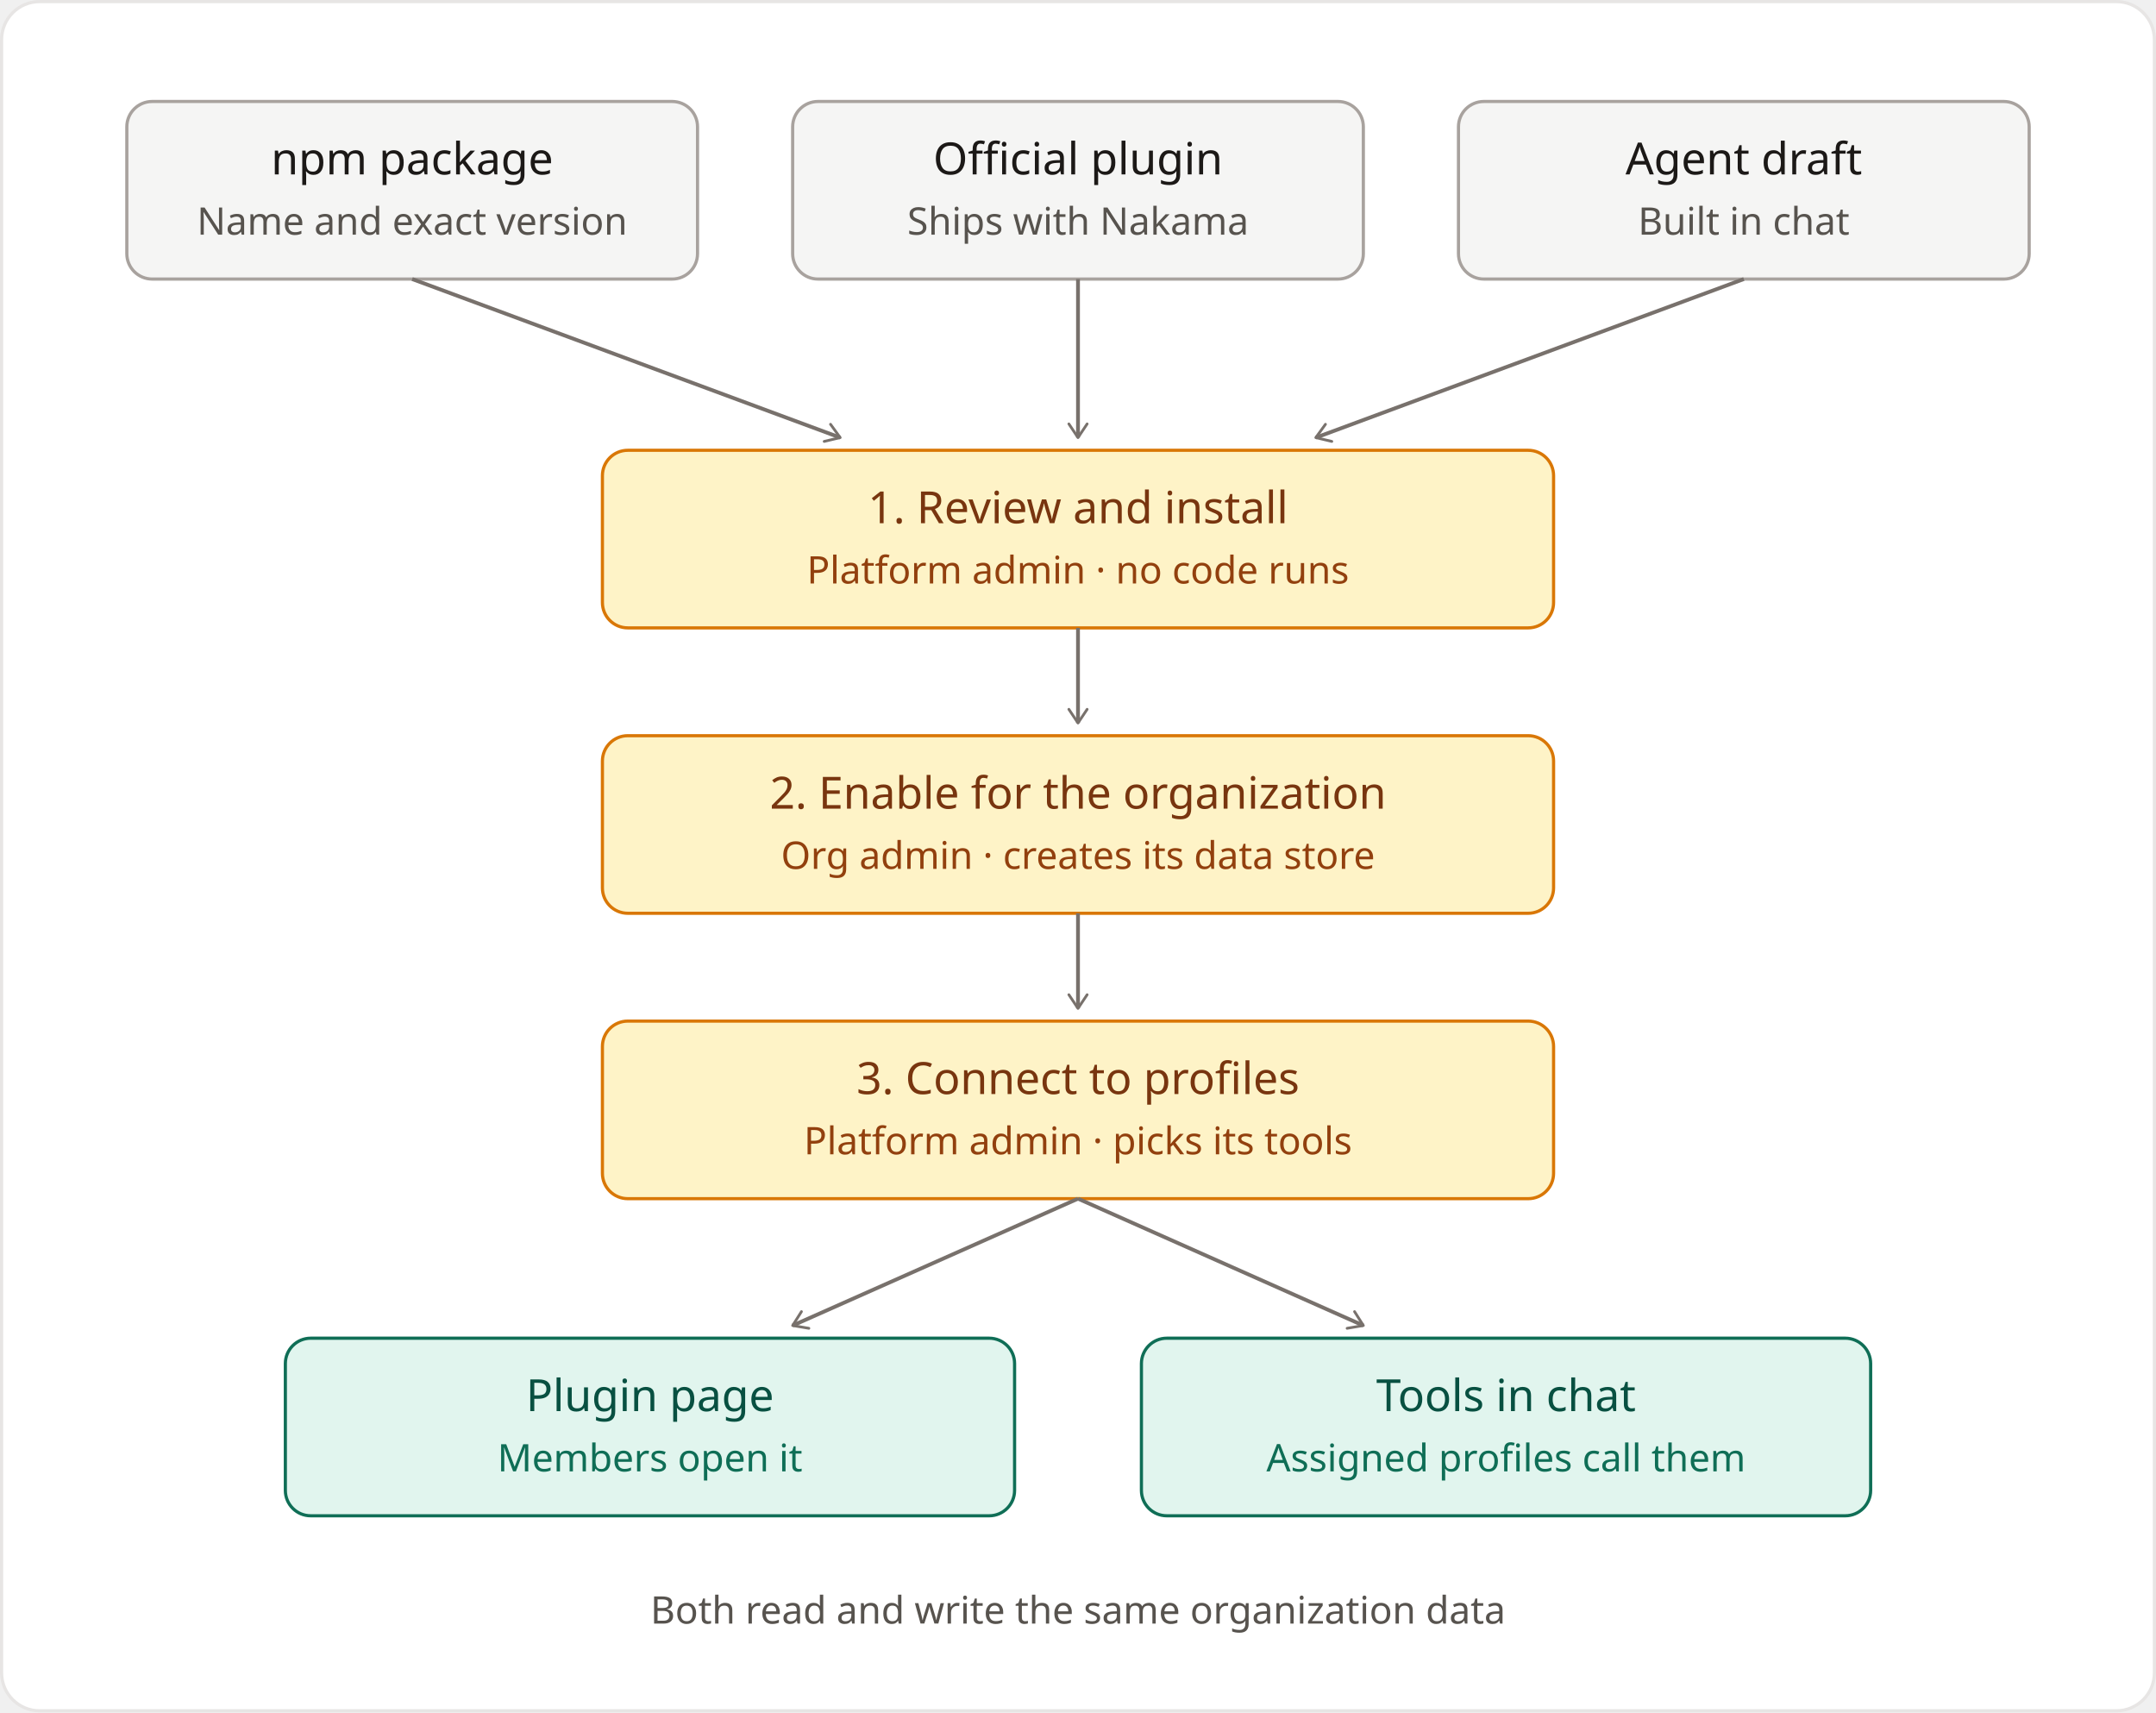
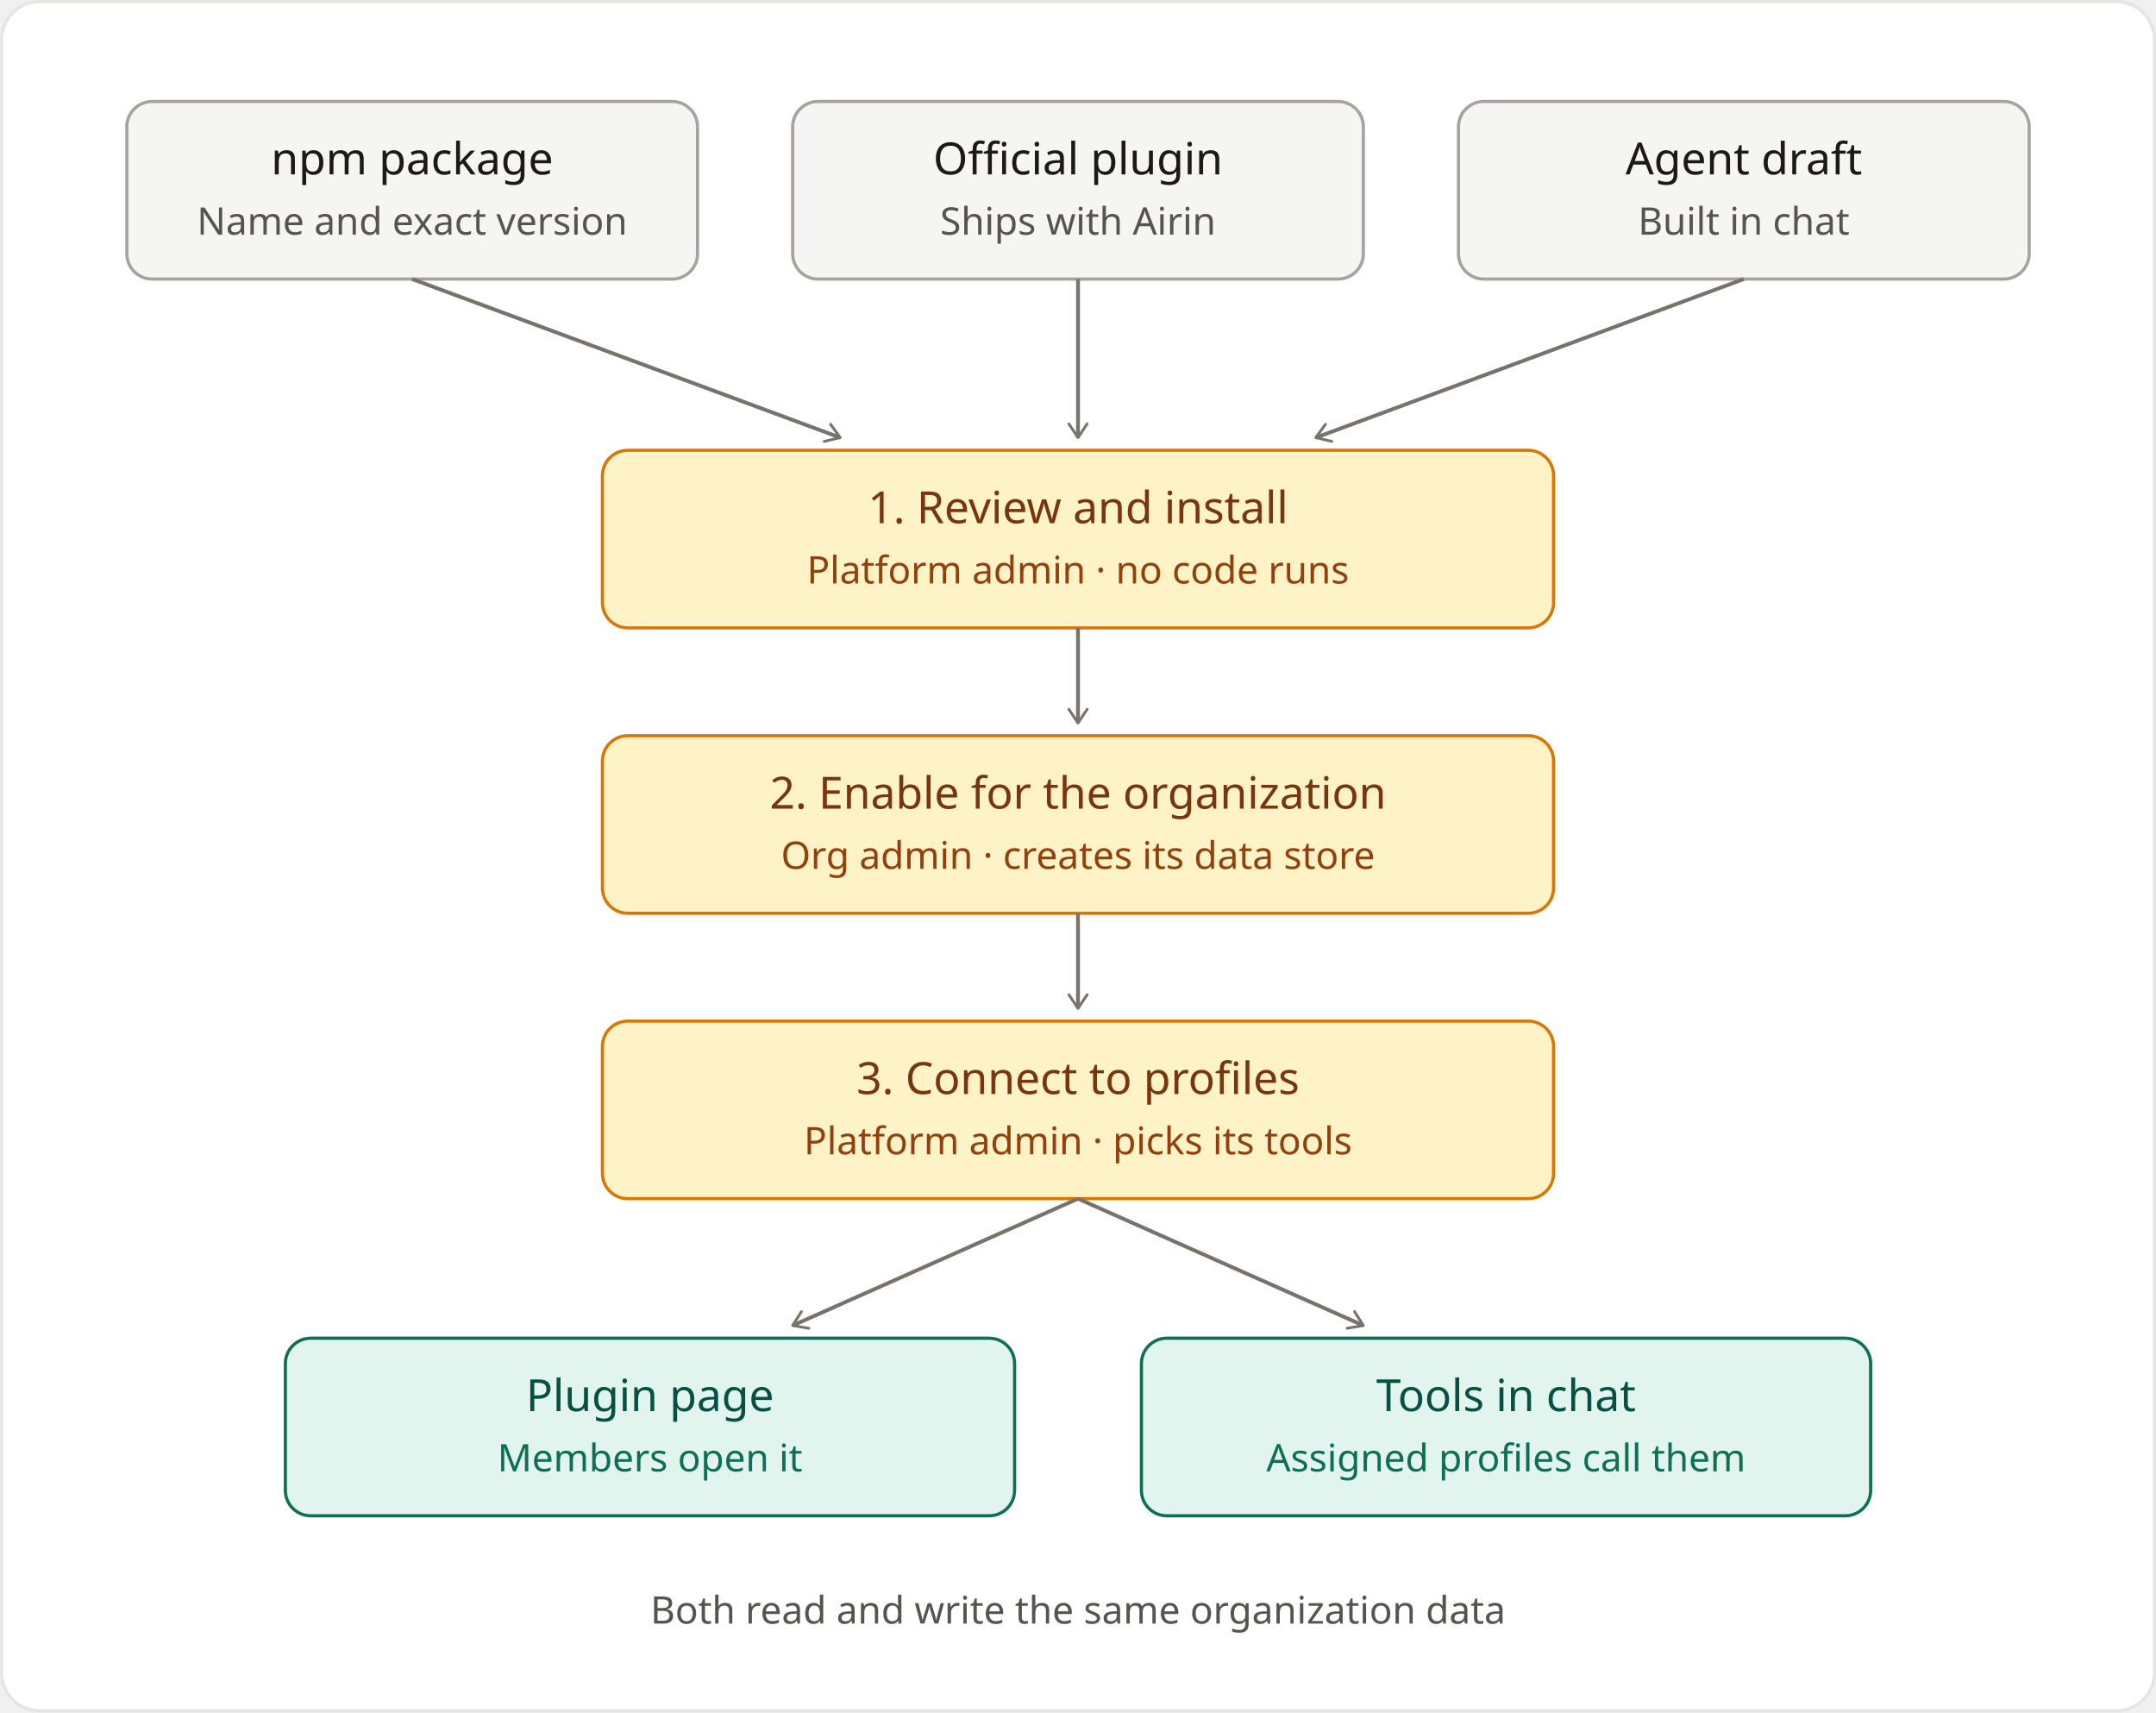
<svg xmlns="http://www.w3.org/2000/svg" aria-labelledby="title desc" height="540" role="img" viewBox="0 0 680 540" width="680">
  <style>
  .bg {
    fill: #ffffff;
    stroke: #e7e5e4;
  }
  .src {
    fill: #f5f5f4;
    stroke: #a8a29e;
  }
  .gate {
    fill: #fef3c7;
    stroke: #d97706;
  }
  .use {
    fill: #e1f5ee;
    stroke: #0f6e56;
  }
  .title {
    font:
      500 14px ui-sans-serif,
      system-ui,
      sans-serif;
    fill: #1c1917;
  }
  .sub {
    font:
      400 12px ui-sans-serif,
      system-ui,
      sans-serif;
    fill: #57534e;
  }
  .gate-t {
    fill: #78350f;
  }
  .gate-s {
    fill: #92400e;
  }
  .use-t {
    fill: #085041;
  }
  .use-s {
    fill: #0f6e56;
  }
  .arr {
    fill: none;
    stroke: #78716c;
    stroke-width: 1.2;
  }
  @media (prefers-color-scheme: dark) {
    .bg {
      fill: #111113;
      stroke: #27272a;
    }
    .src {
      fill: #1c1917;
      stroke: #57534e;
    }
    .gate {
      fill: #451a03;
      stroke: #f59e0b;
    }
    .use {
      fill: #04342c;
      stroke: #5dcaa5;
    }
    .title {
      fill: #f5f5f4;
    }
    .sub {
      fill: #a8a29e;
    }
    .gate-t {
      fill: #fef3c7;
    }
    .gate-s {
      fill: #fcd34d;
    }
    .use-t {
      fill: #e1f5ee;
    }
    .use-s {
      fill: #9fe1cb;
    }
    .arr {
      stroke: #a8a29e;
    }
  }
  </style>
  <defs>
    <marker id="a" markerHeight="6" markerWidth="6" orient="auto-start-reverse" refX="8" refY="5" viewBox="0 0 10 10">
      <path class="arr" d="M2 1L8 5L2 9" stroke-linecap="round" stroke-linejoin="round" stroke-width="1.5" />
    </marker>
  </defs>
  <rect class="bg" height="539" rx="12" width="679" x="0.5" y="0.5" />
  <rect class="src" height="56" rx="8" width="180" x="40" y="32" />
  <text class="title" text-anchor="middle" x="130" y="55">npm package</text>
  <text class="sub" text-anchor="middle" x="130" y="74">
    Name and exact version
  </text>
  <rect class="src" height="56" rx="8" width="180" x="250" y="32" />
  <text class="title" text-anchor="middle" x="340" y="55">Official plugin</text>
-   <text class="sub" text-anchor="middle" x="340" y="74">Ships with Nakama</text>
+   <text class="sub" text-anchor="middle" x="340" y="74">Ships with Airin</text>
  <rect class="src" height="56" rx="8" width="180" x="460" y="32" />
  <text class="title" text-anchor="middle" x="550" y="55">Agent draft</text>
  <text class="sub" text-anchor="middle" x="550" y="74">Built in chat</text>
  <path class="arr" d="M130 88 L265 138" marker-end="url(#a)" />
  <path class="arr" d="M340 88 L340 138" marker-end="url(#a)" />
  <path class="arr" d="M550 88 L415 138" marker-end="url(#a)" />
  <rect class="gate" height="56" rx="8" width="300" x="190" y="142" />
  <text class="title gate-t" text-anchor="middle" x="340" y="165">
    1. Review and install
  </text>
  <text class="sub gate-s" text-anchor="middle" x="340" y="184">
    Platform admin · no code runs
  </text>
  <path class="arr" d="M340 198 L340 228" marker-end="url(#a)" />
  <rect class="gate" height="56" rx="8" width="300" x="190" y="232" />
  <text class="title gate-t" text-anchor="middle" x="340" y="255">
    2. Enable for the organization
  </text>
  <text class="sub gate-s" text-anchor="middle" x="340" y="274">
    Org admin · creates its data store
  </text>
  <path class="arr" d="M340 288 L340 318" marker-end="url(#a)" />
  <rect class="gate" height="56" rx="8" width="300" x="190" y="322" />
  <text class="title gate-t" text-anchor="middle" x="340" y="345">
    3. Connect to profiles
  </text>
  <text class="sub gate-s" text-anchor="middle" x="340" y="364">
    Platform admin · picks its tools
  </text>
  <path class="arr" d="M340 378 L250 418" marker-end="url(#a)" />
  <path class="arr" d="M340 378 L430 418" marker-end="url(#a)" />
  <rect class="use" height="56" rx="8" width="230" x="90" y="422" />
  <text class="title use-t" text-anchor="middle" x="205" y="445">
    Plugin page
  </text>
  <text class="sub use-s" text-anchor="middle" x="205" y="464">
    Members open it
  </text>
  <rect class="use" height="56" rx="8" width="230" x="360" y="422" />
  <text class="title use-t" text-anchor="middle" x="475" y="445">
    Tools in chat
  </text>
  <text class="sub use-s" text-anchor="middle" x="475" y="464">
    Assigned profiles call them
  </text>
  <text class="sub" text-anchor="middle" x="340" y="512">
    Both read and write the same organization data
  </text>
</svg>
